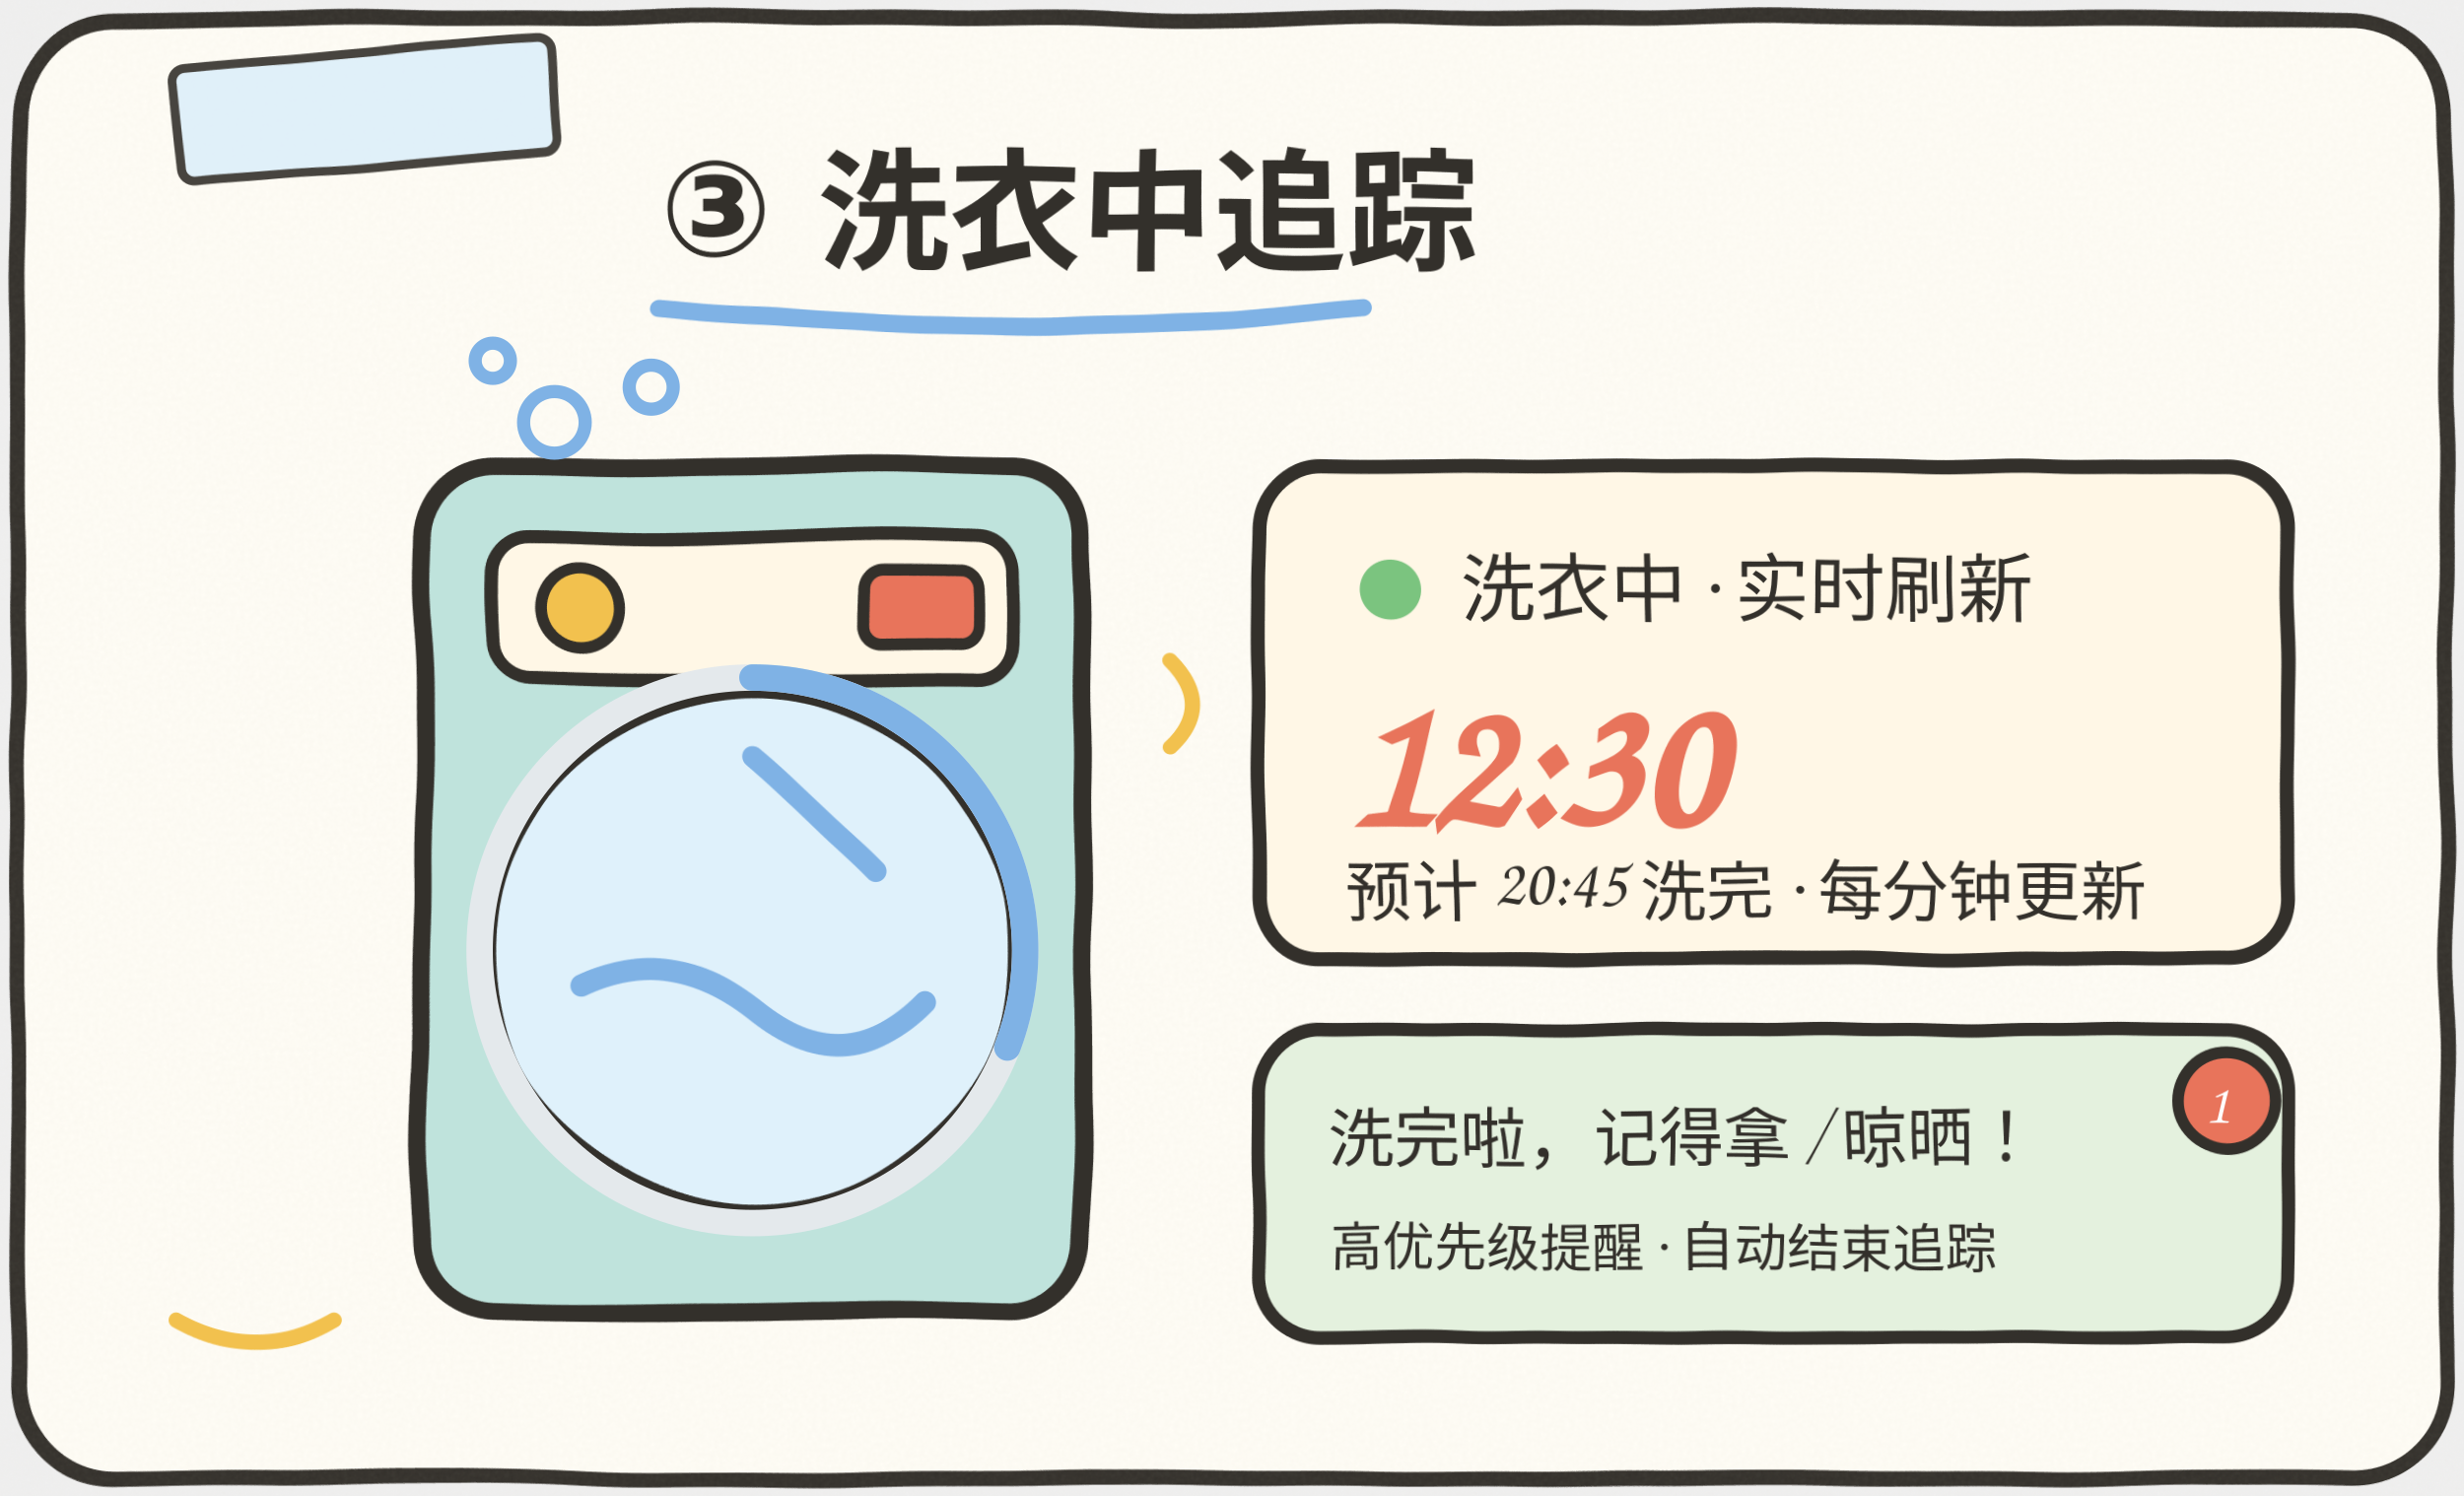
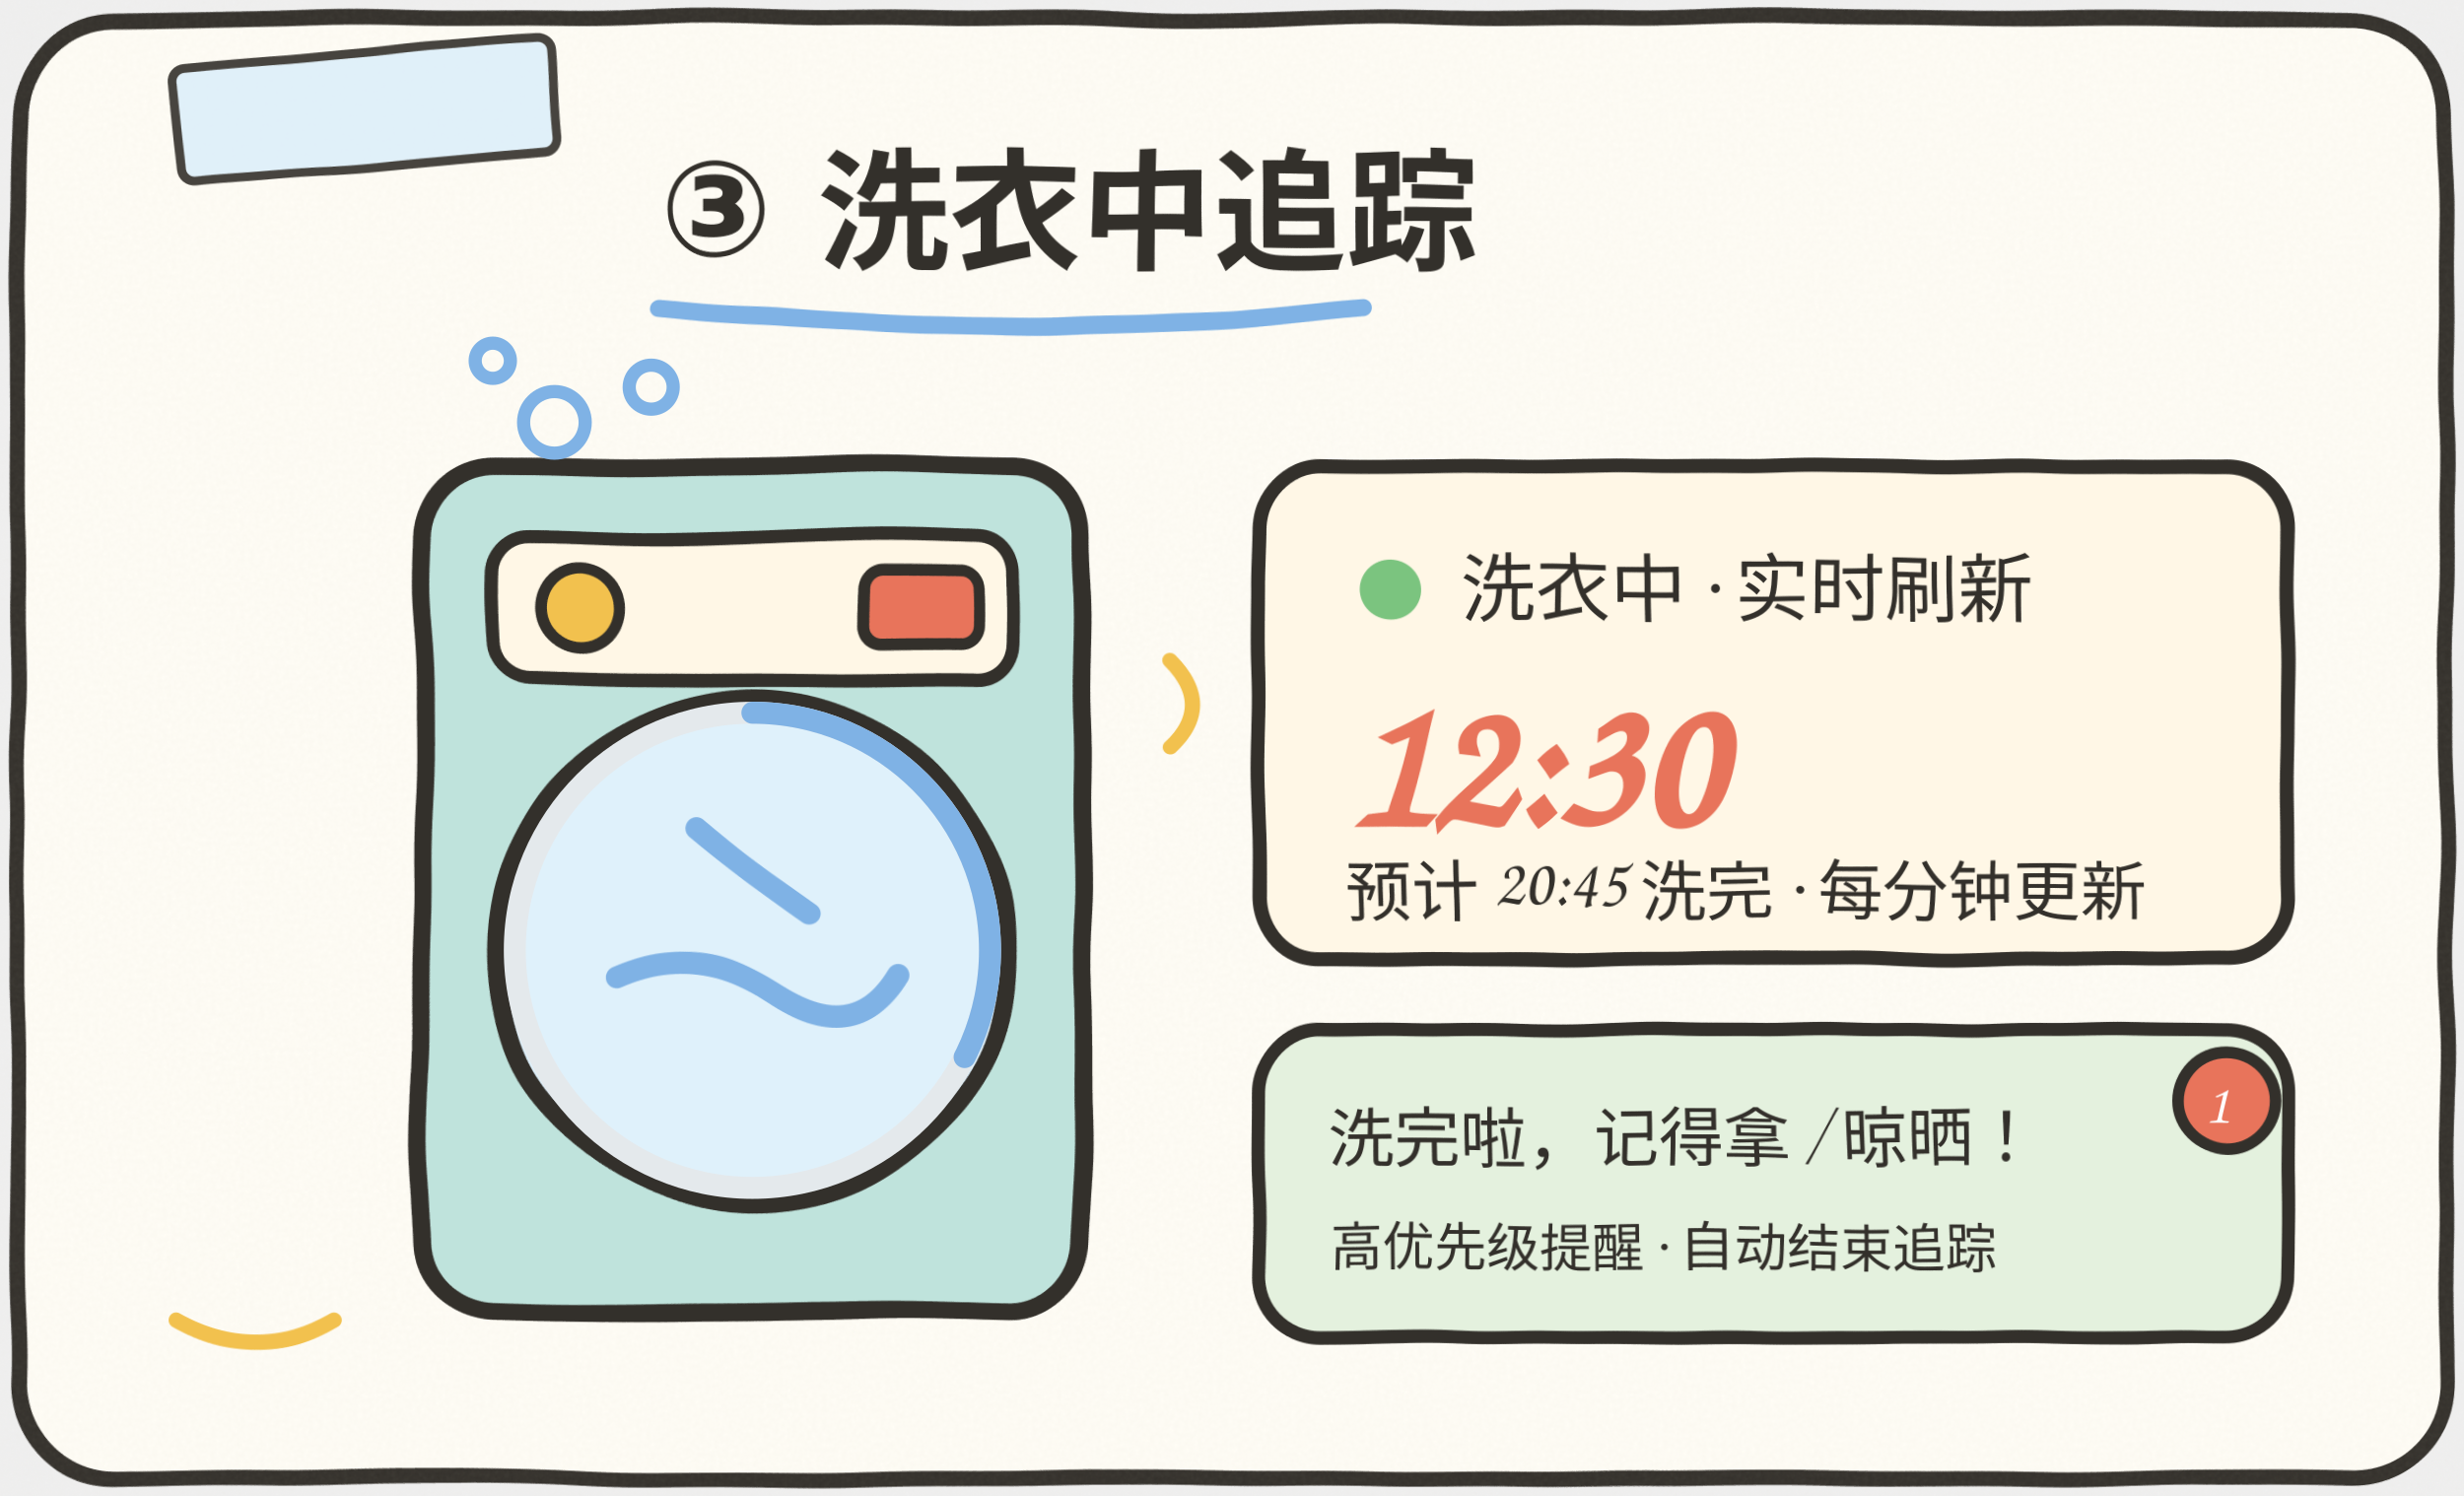
<svg xmlns="http://www.w3.org/2000/svg" viewBox="0 0 560 340" width="560" height="340" role="img" aria-label="洗衣中追踪与取衣提醒">
  <defs>
    <filter id="ft-rough" x="-8%" y="-8%" width="116%" height="116%">
      <feTurbulence type="fractalNoise" baseFrequency="0.016 0.022" numOctaves="2" seed="41" result="n" />
      <feDisplacementMap in="SourceGraphic" in2="n" scale="3.2" xChannelSelector="R" yChannelSelector="G" />
    </filter>
    <filter id="ft-rough2" x="-8%" y="-8%" width="116%" height="116%">
      <feTurbulence type="fractalNoise" baseFrequency="0.03" numOctaves="2" seed="12" result="n" />
      <feDisplacementMap in="SourceGraphic" in2="n" scale="1.5" xChannelSelector="R" yChannelSelector="G" />
    </filter>
    <filter id="ft-paper">
      <feTurbulence type="fractalNoise" baseFrequency="0.9" numOctaves="2" seed="7" result="t" />
      <feColorMatrix in="t" type="matrix" values="0 0 0 0 0.55 0 0 0 0 0.5 0 0 0 0 0.4 0 0 0 0.07 0" />
    </filter>
    <style>
      @keyframes ft-spin { to { transform: rotate(360deg); } }
      .ft-drum { transform-origin: 170px 190px; animation: ft-spin 5s linear infinite; }
      @keyframes ft-dash { to { stroke-dashoffset: -220; } }
      .ft-ring { animation: ft-dash 6s linear infinite; }
      @keyframes ft-bub { 0% { transform: translateY(0); opacity:0; } 30% { opacity:.85; } 100% { transform: translateY(-30px); opacity:0; } }
      .ft-bub { animation: ft-bub 3.4s ease-in infinite; }
      .ft-bub.b2 { animation-delay: 1.1s; } .ft-bub.b3 { animation-delay: 2.2s; }
      @keyframes ft-blink { 0%,100% { opacity:1; } 50% { opacity:.25; } }
      .ft-live { animation: ft-blink 1.3s ease-in-out infinite; }
      .hw { font-family: 'Comic Sans MS','Segoe Print','Bradley Hand','KaiTi','STKaiti',cursive; }
    </style>
  </defs>
  <rect x="4" y="4" width="552" height="332" rx="22" fill="#FFFDF6" stroke="#33302B" stroke-width="3.4" filter="url(#ft-rough)" />
  <rect x="4" y="4" width="552" height="332" rx="22" fill="#fff" filter="url(#ft-paper)" />
  <rect x="40" y="12" width="86" height="26" rx="3" fill="#DDEEF9" stroke="#33302B" stroke-width="2" transform="rotate(-5 83 25)" filter="url(#ft-rough2)" opacity=".9" />
  <g class="hw" filter="url(#ft-rough2)">
    <text x="150" y="58" font-size="30" font-weight="700" fill="#33302B">③ 洗衣中追踪</text>
    <path d="M150 70 q 80 8 160 0" fill="none" stroke="#7FB2E5" stroke-width="4" stroke-linecap="round" />
  </g>
  <g filter="url(#ft-rough)">
    <rect x="96" y="106" width="150" height="192" rx="16" fill="#BFE3DC" stroke="#33302B" stroke-width="4" />
    <rect x="112" y="122" width="118" height="32" rx="8" fill="#FFF7E6" stroke="#33302B" stroke-width="3" />
    <circle cx="132" cy="138" r="9" fill="#F2C14E" stroke="#33302B" stroke-width="2.6" />
    <rect x="196" y="130" width="26" height="16" rx="4" fill="#E8745B" stroke="#33302B" stroke-width="2.6" />
  </g>
-   <circle cx="171" cy="216" r="60" fill="#DFF1FB" stroke="#33302B" stroke-width="4" filter="url(#ft-rough)" />
-   <circle cx="171" cy="216" r="62" fill="none" stroke="#E4E9EC" stroke-width="6" />
-   <circle class="ft-ring" cx="171" cy="216" r="62" fill="none" stroke="#7FB2E5" stroke-width="6" stroke-linecap="round" stroke-dasharray="120 270" transform="rotate(-90 171 216)" />
+   <circle cx="171" cy="216" r="58" fill="#DFF1FB" stroke="#33302B" stroke-width="4" filter="url(#ft-rough)" />
+   <circle cx="171" cy="216" r="54" fill="none" stroke="#E4E9EC" stroke-width="5" />
+   <circle class="ft-ring" cx="171" cy="216" r="54" fill="none" stroke="#7FB2E5" stroke-width="5" stroke-linecap="round" stroke-dasharray="110 230" transform="rotate(-90 171 216)" />
  <g class="ft-drum" filter="url(#ft-rough2)">
-     <path d="M171 172 q 14 12 28 26" fill="none" stroke="#7FB2E5" stroke-width="5" stroke-linecap="round" />
-     <path d="M132 224 q 20 -10 40 6 t 38 -2" fill="none" stroke="#7FB2E5" stroke-width="5" stroke-linecap="round" />
+     <path d="M158 188 q 12 10 26 20" fill="none" stroke="#7FB2E5" stroke-width="5" stroke-linecap="round" />
+     <path d="M140 222 q 18 -8 36 4 t 28 -4" fill="none" stroke="#7FB2E5" stroke-width="5" stroke-linecap="round" />
  </g>
  <g fill="none" stroke="#7FB2E5" stroke-width="3" stroke-linecap="round">
    <circle class="ft-bub" cx="126" cy="96" r="7" />
    <circle class="ft-bub b2" cx="148" cy="88" r="5" />
    <circle class="ft-bub b3" cx="112" cy="82" r="4" />
  </g>
  <g class="hw" filter="url(#ft-rough2)">
    <rect x="286" y="106" width="234" height="112" rx="14" fill="#FFF7E6" stroke="#33302B" stroke-width="3.2" />
    <circle cx="316" cy="134" r="7" fill="#7BC47F" class="ft-live" />
    <text x="332" y="140" font-size="17" fill="#33302B">洗衣中 · 实时刷新</text>
    <text x="306" y="188" font-size="42" font-weight="700" fill="#E8745B">12:30</text>
    <text x="306" y="208" font-size="15" fill="#33302B">预计 20:45 洗完 · 每分钟更新</text>
  </g>
  <g filter="url(#ft-rough2)">
    <rect x="286" y="234" width="234" height="70" rx="14" fill="#E4F1DE" stroke="#33302B" stroke-width="3" />
    <g class="hw">
      <text x="302" y="264" font-size="15" fill="#33302B">洗完啦，记得拿 / 晾晒！</text>
      <text x="302" y="288" font-size="12" fill="#33302B">高优先级提醒 · 自动结束追踪</text>
    </g>
    <circle cx="506" cy="250" r="11" fill="#E8745B" stroke="#33302B" stroke-width="2.6" />
    <text x="501" y="255" font-size="13" fill="#fff" class="hw">1</text>
  </g>
  <g stroke="#F2C14E" stroke-width="3.4" stroke-linecap="round" fill="none" filter="url(#ft-rough2)">
    <path d="M266 170 q 10 -10 0 -20" />
    <path d="M40 300 q 18 10 36 0" />
  </g>
</svg>
